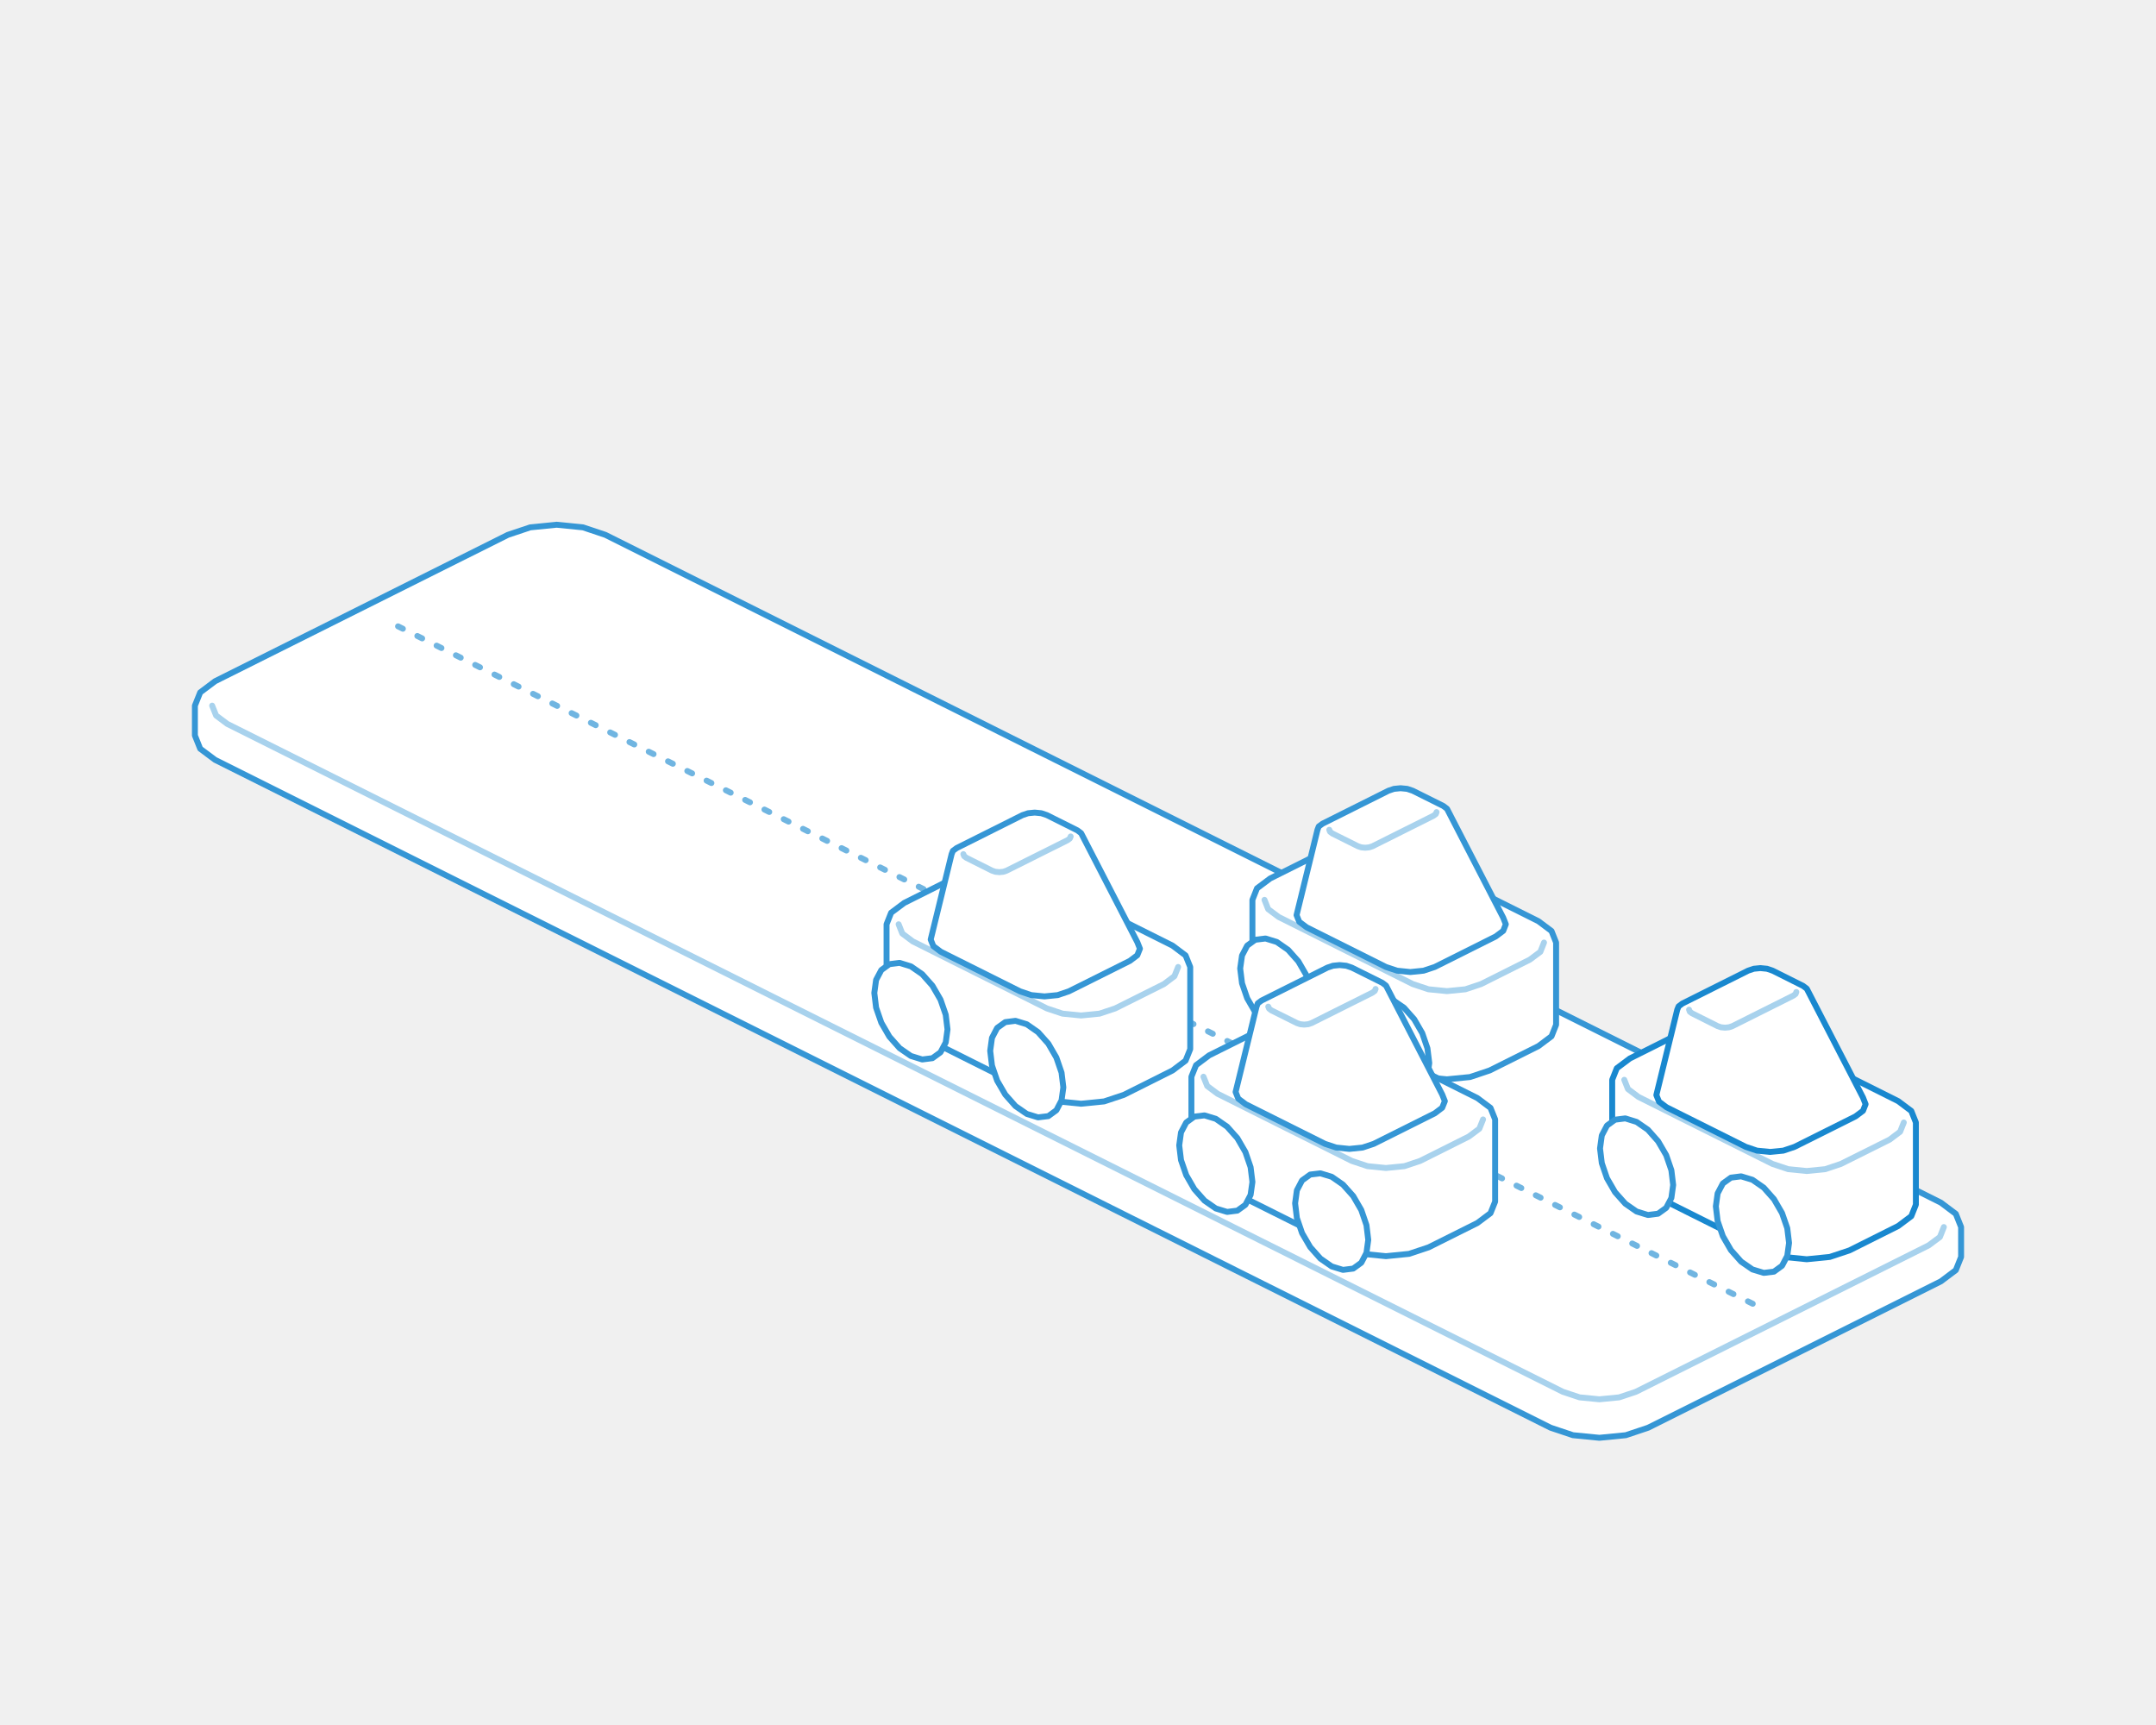
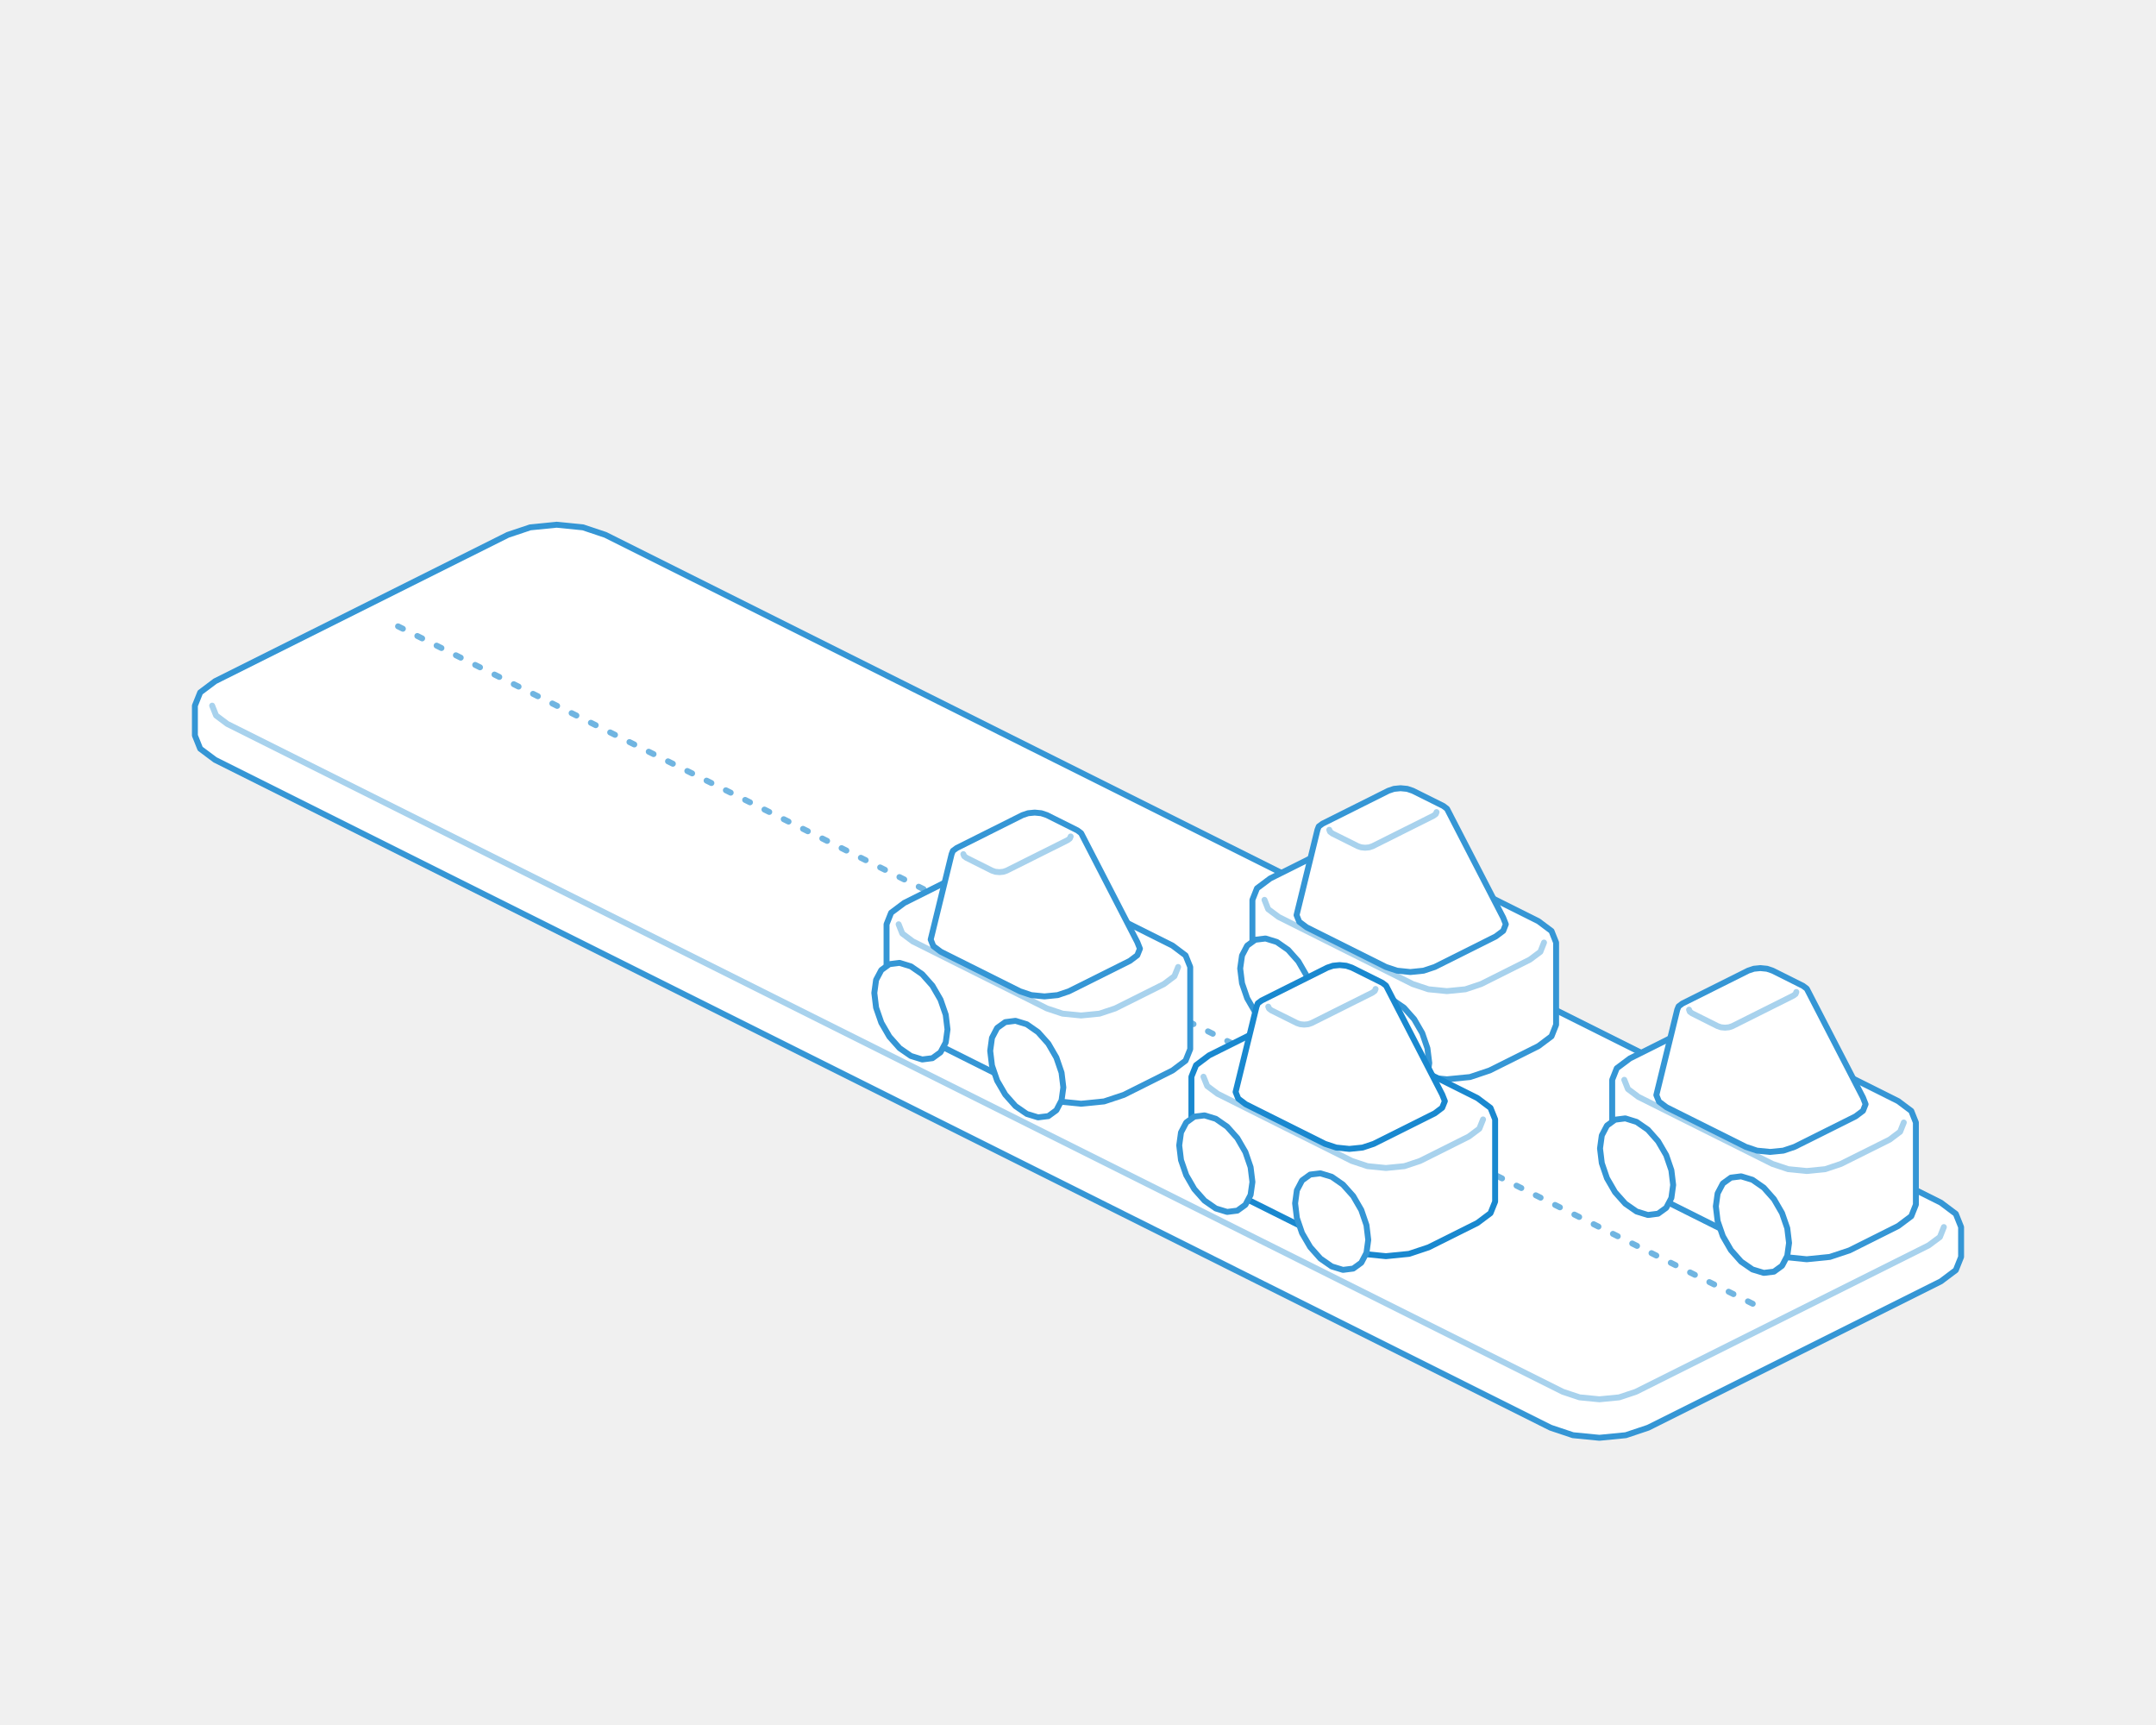
<svg xmlns="http://www.w3.org/2000/svg" viewBox="0 0 400 320" width="400" height="320" role="img" aria-label="A two-lane road in a jam: two cars stopped nose to tail in each lane, the road empty behind them.">
  <g>
    <g>
      <path d="M36.16 130.9L37.14 128.45L39.91 126.37L94.22 99.22L98.37 97.83L103.27 97.34L108.17 97.83L112.32 99.22L360.09 223.1L362.86 225.18L363.84 227.63L363.84 233.17L362.86 235.62L360.09 237.7L305.78 264.85L301.63 266.24L296.73 266.72L291.83 266.24L287.68 264.85L39.91 140.96L37.14 138.89L36.16 136.44Z" fill="#FFFFFF" stroke="#3596D5" stroke-width="1.1" stroke-linecap="round" stroke-linejoin="round" vector-effect="non-scaling-stroke" />
      <path d="M360.64 227.63L359.91 229.47L357.83 231.02L303.52 258.18L300.41 259.22L296.73 259.58L293.06 259.22L289.94 258.18L42.17 134.29L40.09 132.73L39.36 130.9" fill="none" stroke="#A8D2ED" stroke-width="1.1" stroke-linecap="round" stroke-linejoin="round" vector-effect="non-scaling-stroke" />
    </g>
    <path d="M73.85 116.19L326.15 242.34" fill="none" stroke="#70B5E1" stroke-width="1.1" stroke-dasharray="1px, 3px" stroke-linecap="round" stroke-linejoin="round" vector-effect="non-scaling-stroke" />
    <g>
      <g />
      <g />
      <g>
        <g>
          <path d="M232.36 166.93L233.21 164.79L235.64 162.97L244.69 158.45L248.32 157.24L252.61 156.81L256.89 157.24L260.53 158.45L285.42 170.89L287.85 172.71L288.7 174.85L288.7 190.1L287.85 192.24L285.42 194.06L276.37 198.58L272.73 199.8L268.45 200.22L264.16 199.8L260.53 198.58L235.64 186.14L233.21 184.32L232.36 182.18Z" fill="#FFFFFF" stroke="#3596D5" stroke-width="1.1" stroke-linecap="round" stroke-linejoin="round" vector-effect="non-scaling-stroke" />
          <path d="M286.46 174.85L285.78 176.57L283.83 178.02L274.78 182.55L271.88 183.52L268.45 183.86L265.02 183.52L262.11 182.55L237.22 170.1L235.28 168.65L234.6 166.93" fill="none" stroke="#A8D2ED" stroke-width="1.1" stroke-linecap="round" stroke-linejoin="round" vector-effect="non-scaling-stroke" />
        </g>
        <g>
          <path d="M240.55 169.76L244.43 153.93L244.67 153.31L245.37 152.8L257.59 146.69L258.62 146.34L259.85 146.22L261.07 146.34L262.11 146.69L267.77 149.51L268.46 150.03L278.89 170.24L279.37 171.46L278.89 172.68L277.5 173.72L266.19 179.38L264.11 180.07L261.66 180.32L259.21 180.07L257.13 179.38L242.43 172.03L241.04 170.99Z" fill="#FFFFFF" stroke="#3596D5" stroke-width="1.1" stroke-linecap="round" stroke-linejoin="round" vector-effect="non-scaling-stroke" />
          <path d="M266.52 150.65L266.38 151.01L265.96 151.32L254.65 156.98L254.02 157.19L253.29 157.26L252.55 157.19L251.93 156.98L247.18 154.61L246.76 154.29L246.62 153.93" fill="none" stroke="#A8D2ED" stroke-width="1.1" stroke-linecap="round" stroke-linejoin="round" vector-effect="non-scaling-stroke" />
        </g>
        <path d="M243.67 186.45L243.34 183.71L242.37 180.91L240.87 178.32L238.98 176.2L236.88 174.74L234.79 174.1L232.89 174.33L231.39 175.42L230.43 177.26L230.09 179.66L230.43 182.4L231.39 185.19L232.89 187.79L234.79 189.91L236.88 191.37L238.98 192.01L240.87 191.78L242.37 190.69L243.34 188.85Z" fill="#FFFFFF" stroke="#3596D5" stroke-width="1.1" stroke-linecap="round" stroke-linejoin="round" vector-effect="non-scaling-stroke" />
        <path d="M265.17 197.2L264.83 194.46L263.87 191.66L262.37 189.07L260.48 186.94L258.38 185.49L256.28 184.85L254.39 185.08L252.89 186.17L251.92 188L251.59 190.41L251.92 193.14L252.89 195.94L254.39 198.53L256.28 200.66L258.38 202.12L260.48 202.76L262.37 202.52L263.87 201.43L264.83 199.6Z" fill="#FFFFFF" stroke="#3596D5" stroke-width="1.1" stroke-linecap="round" stroke-linejoin="round" vector-effect="non-scaling-stroke" />
      </g>
      <g>
        <g>
          <path d="M164.48 171.46L165.33 169.32L167.76 167.5L176.81 162.97L180.44 161.76L184.73 161.33L189.01 161.76L192.65 162.97L217.54 175.42L219.96 177.24L220.82 179.38L220.82 194.62L219.96 196.76L217.54 198.58L208.49 203.11L204.85 204.32L200.57 204.75L196.28 204.32L192.65 203.11L167.76 190.66L165.33 188.84L164.48 186.7Z" fill="#FFFFFF" stroke="#3596D5" stroke-width="1.1" stroke-linecap="round" stroke-linejoin="round" vector-effect="non-scaling-stroke" />
          <path d="M218.58 179.38L217.89 181.09L215.95 182.55L206.9 187.07L203.99 188.04L200.57 188.38L197.14 188.04L194.23 187.07L169.34 174.63L167.4 173.17L166.72 171.46" fill="none" stroke="#A8D2ED" stroke-width="1.1" stroke-linecap="round" stroke-linejoin="round" vector-effect="non-scaling-stroke" />
        </g>
        <g>
          <path d="M172.67 174.29L176.55 158.45L176.79 157.84L177.49 157.32L189.7 151.21L190.74 150.86L191.97 150.74L193.19 150.86L194.23 151.21L199.89 154.04L200.58 154.56L211 174.76L211.49 175.99L211 177.21L209.62 178.25L198.3 183.9L196.23 184.6L193.78 184.84L191.33 184.6L189.25 183.9L174.54 176.55L173.16 175.51Z" fill="#FFFFFF" stroke="#3596D5" stroke-width="1.1" stroke-linecap="round" stroke-linejoin="round" vector-effect="non-scaling-stroke" />
          <path d="M198.64 155.17L198.49 155.54L198.08 155.85L186.76 161.51L186.14 161.72L185.41 161.79L184.67 161.72L184.05 161.51L179.3 159.13L178.88 158.82L178.73 158.45" fill="none" stroke="#A8D2ED" stroke-width="1.1" stroke-linecap="round" stroke-linejoin="round" vector-effect="non-scaling-stroke" />
        </g>
        <path d="M175.79 190.97L175.46 188.24L174.49 185.44L172.99 182.85L171.1 180.72L169 179.27L166.9 178.62L165.01 178.86L163.51 179.95L162.54 181.78L162.21 184.19L162.54 186.92L163.51 189.72L165.01 192.31L166.9 194.44L169 195.89L171.1 196.54L172.99 196.3L174.49 195.21L175.46 193.38Z" fill="#FFFFFF" stroke="#3596D5" stroke-width="1.1" stroke-linecap="round" stroke-linejoin="round" vector-effect="non-scaling-stroke" />
        <path d="M197.28 201.72L196.95 198.99L195.99 196.19L194.49 193.6L192.59 191.47L190.5 190.01L188.4 189.37L186.51 189.61L185 190.69L184.04 192.53L183.71 194.93L184.04 197.67L185 200.47L186.51 203.06L188.4 205.19L190.5 206.64L192.59 207.28L194.49 207.05L195.99 205.96L196.95 204.12Z" fill="#FFFFFF" stroke="#3596D5" stroke-width="1.1" stroke-linecap="round" stroke-linejoin="round" vector-effect="non-scaling-stroke" />
      </g>
      <g>
        <g>
-           <path d="M221.04 199.74L221.9 197.6L224.32 195.78L233.38 191.26L237.01 190.04L241.3 189.62L245.58 190.04L249.21 191.26L274.1 203.7L276.53 205.52L277.39 207.66L277.39 222.91L276.53 225.05L274.1 226.87L265.05 231.39L261.42 232.6L257.13 233.03L252.85 232.6L249.21 231.39L224.32 218.95L221.9 217.13L221.04 214.99Z" fill="#FFFFFF" stroke="#3596D5" stroke-width="1.1" stroke-linecap="round" stroke-linejoin="round" vector-effect="non-scaling-stroke" />
+           <path d="M221.04 199.74L221.9 197.6L224.32 195.78L233.38 191.26L237.01 190.04L241.3 189.62L245.58 190.04L249.21 191.26L274.1 203.7L276.53 205.52L277.39 207.66L277.39 222.91L276.53 225.05L274.1 226.87L265.05 231.39L261.42 232.6L257.13 233.03L252.85 232.6L249.21 231.39L224.32 218.95L221.9 217.13L221.04 214.99Z" fill="#FFFFFF" stroke="#1988CF" stroke-width="1.1" stroke-linecap="round" stroke-linejoin="round" vector-effect="non-scaling-stroke" />
          <path d="M275.15 207.66L274.46 209.38L272.52 210.83L263.47 215.36L260.56 216.33L257.13 216.67L253.71 216.33L250.8 215.36L225.91 202.91L223.97 201.46L223.28 199.74" fill="none" stroke="#A8D2ED" stroke-width="1.1" stroke-linecap="round" stroke-linejoin="round" vector-effect="non-scaling-stroke" />
        </g>
        <g>
-           <path d="M229.24 202.57L233.12 186.74L233.36 186.12L234.05 185.61L246.27 179.5L247.31 179.15L248.54 179.03L249.76 179.15L250.8 179.5L256.46 182.32L257.15 182.84L267.57 203.04L268.06 204.27L267.57 205.49L266.19 206.53L254.87 212.19L252.8 212.88L250.35 213.13L247.9 212.88L245.82 212.19L231.11 204.84L229.73 203.8Z" fill="#FFFFFF" stroke="#3596D5" stroke-width="1.1" stroke-linecap="round" stroke-linejoin="round" vector-effect="non-scaling-stroke" />
+           <path d="M229.24 202.57L233.12 186.74L233.36 186.12L234.05 185.61L246.27 179.5L247.31 179.15L248.54 179.03L249.76 179.15L250.8 179.5L256.46 182.32L257.15 182.84L267.57 203.04L268.06 204.27L267.57 205.49L266.19 206.53L254.87 212.19L252.8 212.88L250.35 213.13L247.9 212.88L245.82 212.19L231.11 204.84L229.73 203.8Z" fill="#FFFFFF" stroke="#1988CF" stroke-width="1.1" stroke-linecap="round" stroke-linejoin="round" vector-effect="non-scaling-stroke" />
          <path d="M255.21 183.46L255.06 183.82L254.65 184.13L243.33 189.79L242.71 190L241.97 190.07L241.24 190L240.62 189.79L235.86 187.42L235.45 187.1L235.3 186.74" fill="none" stroke="#A8D2ED" stroke-width="1.1" stroke-linecap="round" stroke-linejoin="round" vector-effect="non-scaling-stroke" />
        </g>
        <path d="M232.36 219.26L232.02 216.52L231.06 213.72L229.56 211.13L227.67 209.01L225.57 207.55L223.47 206.91L221.58 207.14L220.08 208.23L219.11 210.07L218.78 212.47L219.11 215.2L220.08 218L221.58 220.59L223.47 222.72L225.57 224.18L227.67 224.82L229.56 224.58L231.06 223.5L232.02 221.66Z" fill="#FFFFFF" stroke="#3596D5" stroke-width="1.1" stroke-linecap="round" stroke-linejoin="round" vector-effect="non-scaling-stroke" />
        <path d="M253.85 230.01L253.52 227.27L252.56 224.47L251.06 221.88L249.16 219.75L247.07 218.3L244.97 217.66L243.08 217.89L241.57 218.98L240.61 220.81L240.28 223.22L240.61 225.95L241.57 228.75L243.08 231.34L244.97 233.47L247.07 234.93L249.16 235.57L251.06 235.33L252.56 234.24L253.52 232.41Z" fill="#FFFFFF" stroke="#3596D5" stroke-width="1.1" stroke-linecap="round" stroke-linejoin="round" vector-effect="non-scaling-stroke" />
      </g>
      <g>
        <g>
-           <path d="M299.11 200.31L299.96 198.17L302.39 196.35L311.44 191.82L315.07 190.61L319.36 190.18L323.65 190.61L327.28 191.82L352.17 204.27L354.6 206.09L355.45 208.23L355.45 223.47L354.6 225.61L352.17 227.43L343.12 231.96L339.48 233.17L335.2 233.6L330.91 233.17L327.28 231.96L302.39 219.51L299.96 217.69L299.11 215.55Z" fill="#FFFFFF" stroke="#1988CF" stroke-width="1.1" stroke-linecap="round" stroke-linejoin="round" vector-effect="non-scaling-stroke" />
+           <path d="M299.11 200.31L299.96 198.17L302.39 196.35L311.44 191.82L315.07 190.61L319.36 190.18L323.65 190.61L327.28 191.82L352.17 204.27L354.6 206.09L355.45 208.23L355.45 223.47L354.6 225.61L352.17 227.43L343.12 231.96L339.48 233.17L335.2 233.6L330.91 233.17L327.28 231.96L302.39 219.51L299.96 217.69L299.11 215.55Z" fill="#FFFFFF" stroke="#3596D5" stroke-width="1.1" stroke-linecap="round" stroke-linejoin="round" vector-effect="non-scaling-stroke" />
          <path d="M353.21 208.23L352.53 209.94L350.59 211.4L341.53 215.92L338.63 216.89L335.2 217.23L331.77 216.89L328.86 215.92L303.97 203.48L302.03 202.02L301.35 200.31" fill="none" stroke="#A8D2ED" stroke-width="1.1" stroke-linecap="round" stroke-linejoin="round" vector-effect="non-scaling-stroke" />
        </g>
        <g>
-           <path d="M307.3 203.14L311.18 187.3L311.43 186.69L312.12 186.17L324.34 180.06L325.38 179.71L326.6 179.59L327.82 179.71L328.86 180.06L334.52 182.89L335.21 183.41L345.64 203.61L346.12 204.84L345.64 206.06L344.25 207.1L332.94 212.75L330.86 213.45L328.41 213.69L325.96 213.45L323.89 212.75L309.18 205.4L307.79 204.36Z" fill="#FFFFFF" stroke="#1988CF" stroke-width="1.1" stroke-linecap="round" stroke-linejoin="round" vector-effect="non-scaling-stroke" />
+           <path d="M307.3 203.14L311.18 187.3L311.43 186.69L312.12 186.17L324.34 180.06L325.38 179.71L326.6 179.59L327.82 179.71L328.86 180.06L334.52 182.89L335.21 183.41L345.64 203.61L346.12 204.84L345.64 206.06L344.25 207.1L332.94 212.75L330.86 213.45L328.41 213.69L325.96 213.45L323.89 212.75L309.18 205.4L307.79 204.36Z" fill="#FFFFFF" stroke="#3596D5" stroke-width="1.1" stroke-linecap="round" stroke-linejoin="round" vector-effect="non-scaling-stroke" />
          <path d="M333.27 184.02L333.13 184.39L332.71 184.7L321.4 190.36L320.77 190.57L320.04 190.64L319.3 190.57L318.68 190.36L313.93 187.98L313.51 187.67L313.37 187.3" fill="none" stroke="#A8D2ED" stroke-width="1.1" stroke-linecap="round" stroke-linejoin="round" vector-effect="non-scaling-stroke" />
        </g>
        <path d="M310.42 219.82L310.09 217.09L309.13 214.29L307.62 211.7L305.73 209.57L303.63 208.12L301.54 207.47L299.64 207.71L298.14 208.8L297.18 210.63L296.85 213.04L297.18 215.77L298.14 218.57L299.64 221.16L301.54 223.29L303.63 224.74L305.73 225.39L307.62 225.15L309.13 224.06L310.09 222.23Z" fill="#FFFFFF" stroke="#3596D5" stroke-width="1.1" stroke-linecap="round" stroke-linejoin="round" vector-effect="non-scaling-stroke" />
        <path d="M331.92 230.57L331.59 227.84L330.62 225.04L329.12 222.45L327.23 220.32L325.13 218.86L323.03 218.22L321.14 218.46L319.64 219.54L318.67 221.38L318.34 223.78L318.67 226.52L319.64 229.32L321.14 231.91L323.03 234.04L325.13 235.49L327.23 236.13L329.12 235.9L330.62 234.81L331.59 232.97Z" fill="#FFFFFF" stroke="#3596D5" stroke-width="1.1" stroke-linecap="round" stroke-linejoin="round" vector-effect="non-scaling-stroke" />
      </g>
    </g>
  </g>
</svg>
